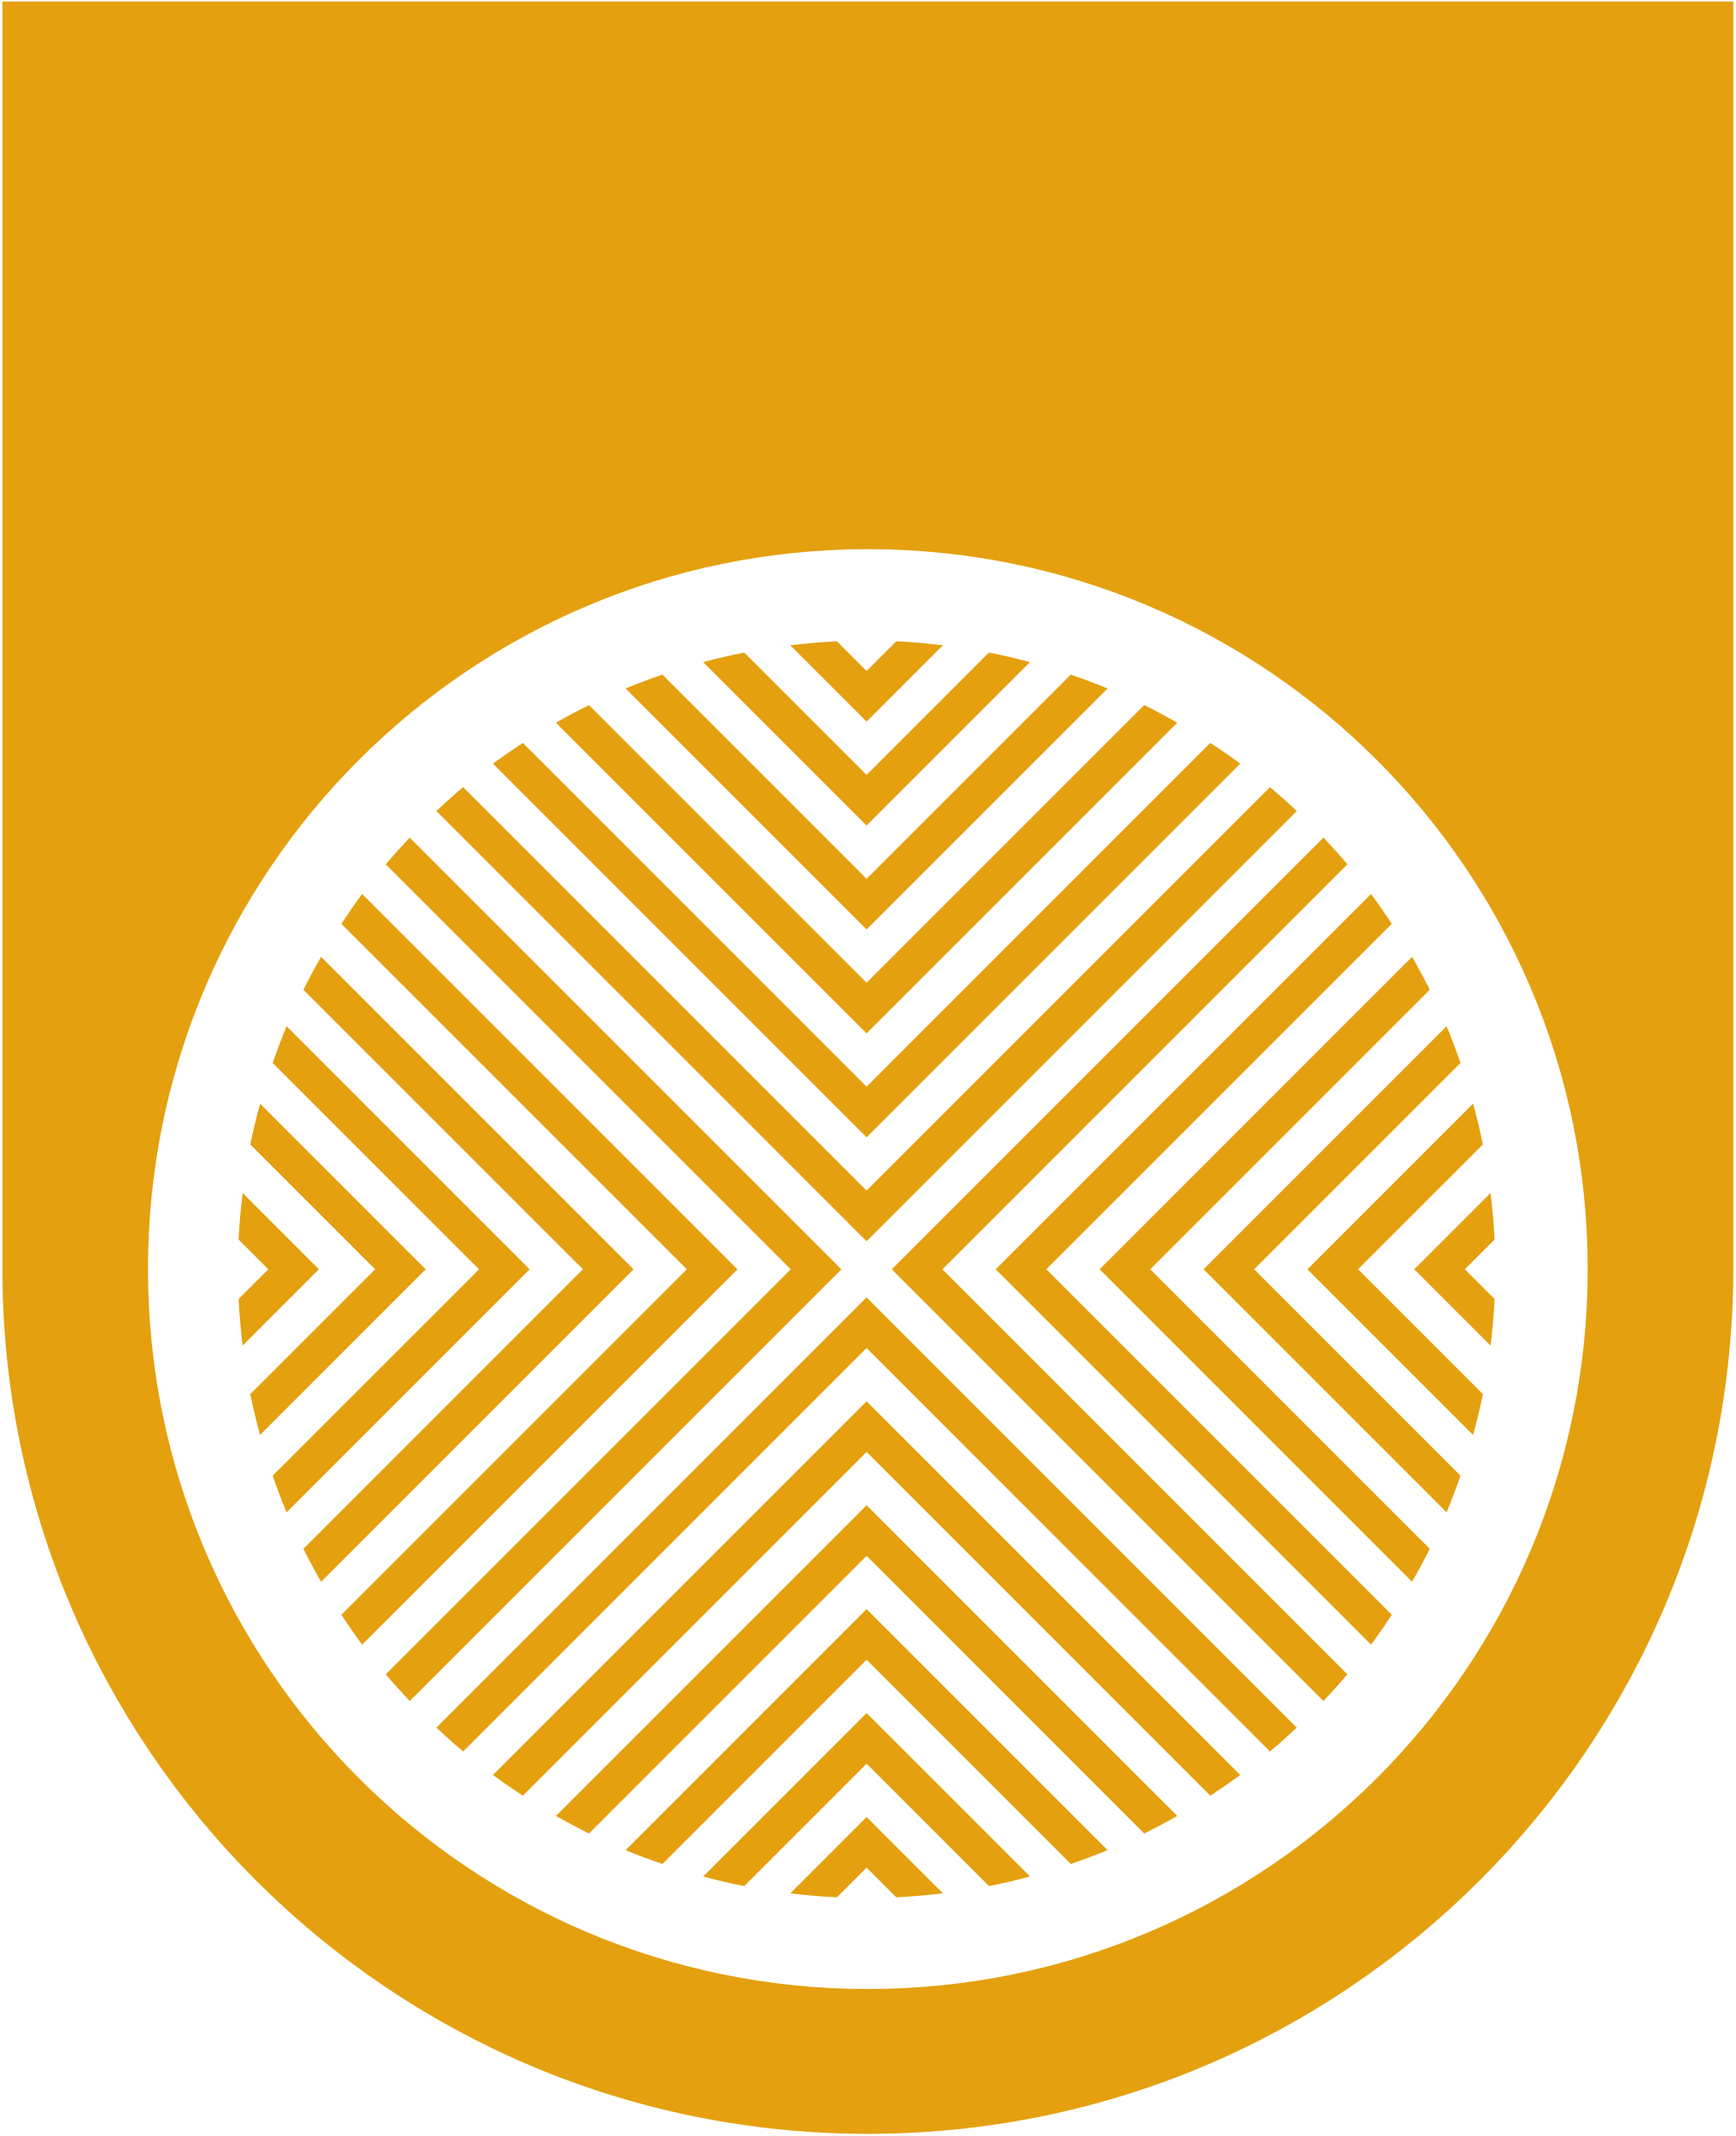
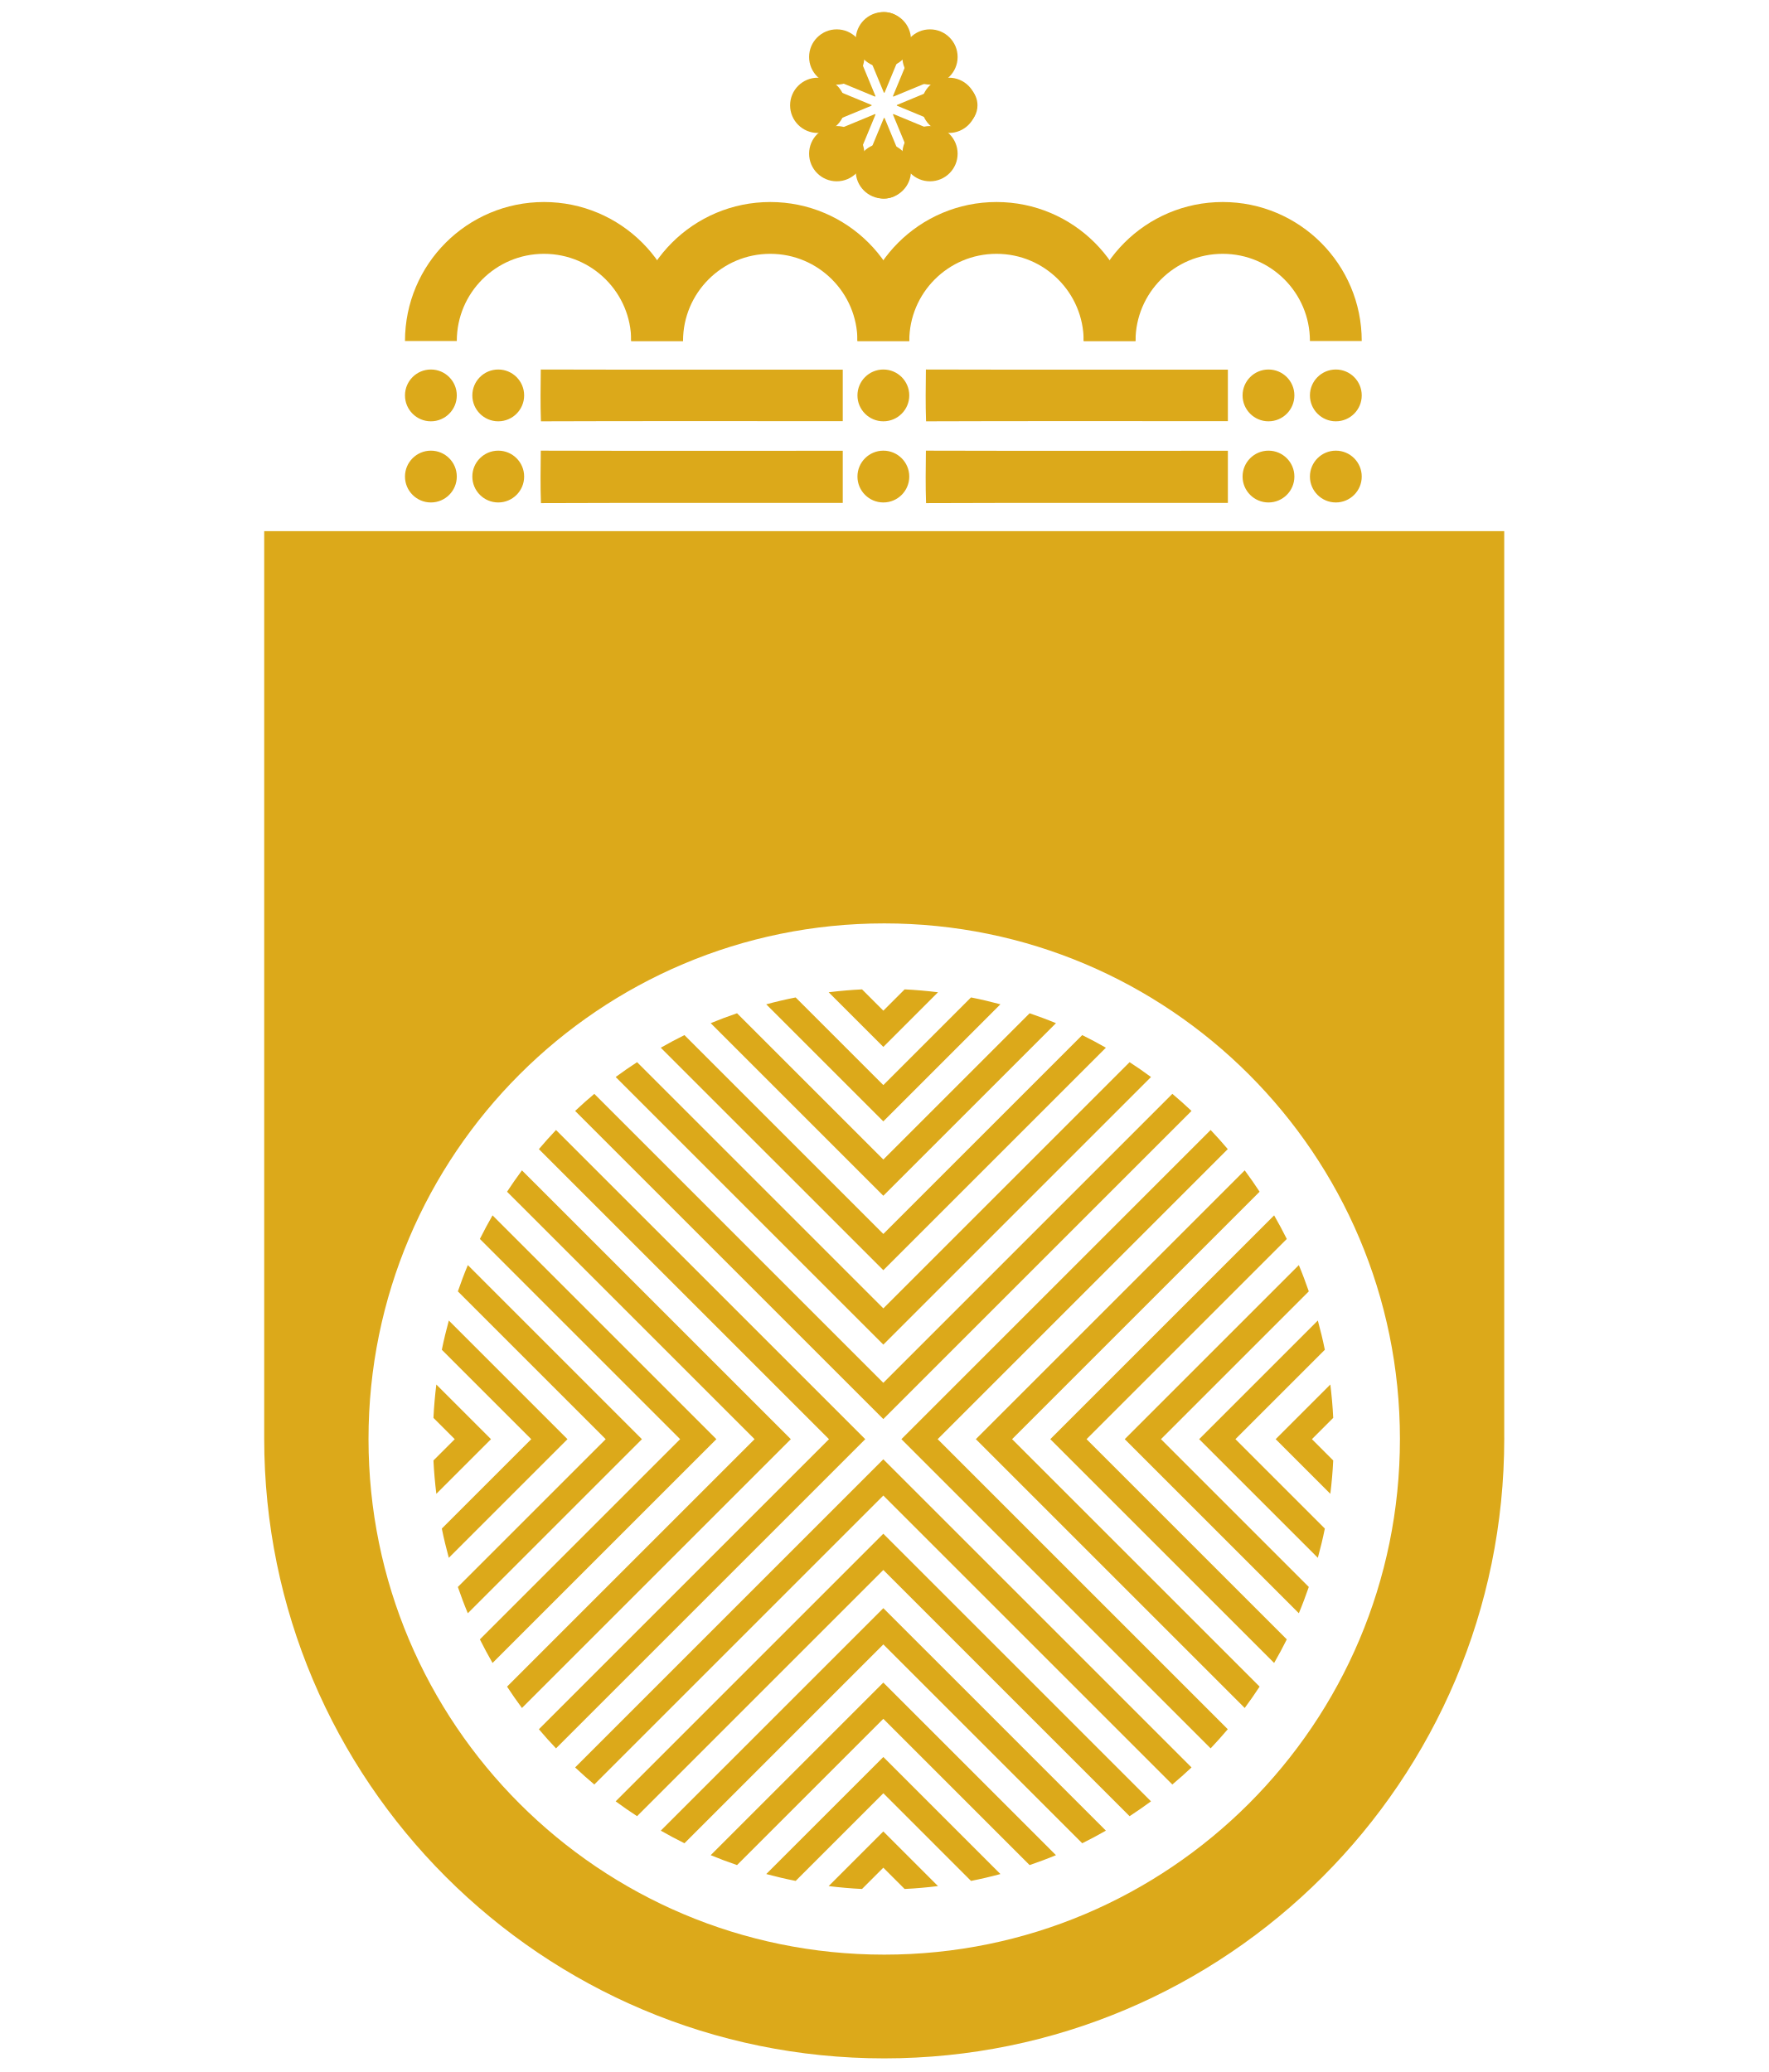
- <svg xmlns="http://www.w3.org/2000/svg" width="720" height="886" viewBox="0 0 720 886">
-   <path id="Path" fill="#e4a00e" stroke="none" d="M 360 885.105 C 161.721 885.105 0.982 724.367 0.982 526.088 C 0.982 525.617 0.996 525.13 0.982 524.66 L 0.982 0.625 L 719.004 0.625 L 719.004 524.66 C 719.004 525.13 719.018 525.603 719.018 526.088 C 719.018 724.367 558.279 885.105 360 885.105 Z M 360 825.029 C 524.923 825.029 658.619 691.331 658.619 526.408 C 658.619 361.485 524.923 227.787 360 227.787 C 195.077 227.787 61.381 361.485 61.381 526.408 C 61.381 691.331 195.077 825.029 360 825.029 Z M 347.15 787 C 340.64 786.7 334.205 786.107 327.828 785.332 L 359.48 753.68 L 391.133 785.332 C 384.755 786.099 378.321 786.7 371.811 787 L 359.48 774.672 L 347.15 787 Z M 308.721 782.332 C 302.969 781.198 297.299 779.856 291.697 778.355 L 359.49 710.564 L 427.281 778.355 C 421.671 779.864 416.002 781.198 410.258 782.332 L 359.49 731.562 L 308.721 782.332 Z M 274.773 773.162 C 269.622 771.395 264.521 769.502 259.52 767.426 L 359.48 667.465 L 459.443 767.426 C 454.442 769.502 449.339 771.395 444.188 773.162 L 359.48 688.455 L 274.773 773.162 Z M 244.322 760.523 C 239.671 758.231 235.11 755.78 230.625 753.221 L 359.49 624.365 L 488.354 753.221 C 483.86 755.78 479.308 758.231 474.656 760.523 L 359.49 645.355 L 244.322 760.523 Z M 216.887 744.842 C 212.677 742.082 208.533 739.241 204.49 736.248 L 359.48 581.258 L 514.471 736.248 C 510.436 739.241 506.284 742.082 502.074 744.842 L 359.48 602.25 L 216.887 744.842 Z M 192.129 726.494 C 188.328 723.31 184.633 720 181.023 716.607 L 359.48 538.15 L 537.939 716.607 C 534.33 720 530.635 723.31 526.834 726.494 L 359.48 559.141 L 192.129 726.494 Z M 169.953 705.57 C 166.544 701.969 163.226 698.283 160.033 694.49 L 328.02 526.504 L 160.033 358.518 C 163.234 354.725 166.552 351.041 169.953 347.439 L 349.018 526.504 L 169.953 705.57 Z M 549.008 705.562 L 369.943 526.496 L 549.008 347.432 C 552.417 351.033 555.737 354.717 558.93 358.51 L 390.943 526.496 L 558.93 694.482 C 555.729 698.275 552.409 701.961 549.008 705.562 Z M 150.23 682.186 C 147.229 678.159 144.377 674.016 141.609 669.814 L 284.93 526.496 L 141.609 383.186 C 144.377 378.984 147.229 374.841 150.23 370.814 L 305.92 526.504 L 150.23 682.186 Z M 568.74 682.178 L 413.051 526.496 L 568.74 370.814 C 571.741 374.841 574.594 378.984 577.361 383.186 L 434.041 526.496 L 577.361 669.807 C 574.594 674.008 571.741 678.151 568.74 682.178 Z M 133.197 656.111 C 130.63 651.635 128.18 647.082 125.871 642.447 L 241.82 526.496 L 125.871 410.545 C 128.172 405.91 130.63 401.357 133.197 396.881 L 262.812 526.496 L 133.197 656.111 Z M 585.771 656.111 L 456.158 526.496 L 585.771 396.881 C 588.339 401.357 590.79 405.91 593.1 410.545 L 477.15 526.496 L 593.1 642.447 C 590.799 647.082 588.339 651.635 585.771 656.111 Z M 118.883 627.316 C 116.79 622.323 114.899 617.237 113.115 612.094 L 198.723 526.504 L 113.125 440.906 C 114.909 435.763 116.8 430.669 118.893 425.684 L 219.697 526.504 L 118.883 627.316 Z M 600.078 627.309 L 499.266 526.496 L 600.078 425.684 C 602.169 430.673 604.059 435.755 605.842 440.895 L 520.248 526.488 L 605.846 612.086 C 604.062 617.229 602.171 622.323 600.078 627.309 Z M 605.842 440.895 L 605.846 440.891 L 605.846 440.906 C 605.844 440.902 605.843 440.898 605.842 440.895 Z M 107.881 595.213 C 106.364 589.628 104.98 583.992 103.83 578.273 L 155.613 526.504 L 103.838 474.727 C 104.988 468.999 106.371 463.364 107.889 457.787 L 176.598 526.496 L 107.881 595.213 Z M 611.08 595.213 L 542.363 526.496 L 611.08 457.779 C 612.597 463.365 613.982 469 615.133 474.719 L 563.355 526.496 L 615.133 578.273 C 613.982 584.001 612.597 589.636 611.08 595.213 Z M 100.652 558.15 C 99.885 551.773 99.286 545.337 98.986 538.826 L 111.314 526.496 L 98.986 514.168 C 99.286 507.657 99.877 501.219 100.652 494.842 L 132.307 526.496 L 100.652 558.15 Z M 618.318 558.15 L 586.664 526.496 L 618.318 494.842 C 619.085 501.219 619.684 507.657 619.984 514.168 L 607.654 526.496 L 619.984 538.826 C 619.684 545.337 619.094 551.773 618.318 558.15 Z M 359.48 514.85 L 181.023 336.395 C 184.633 333.002 188.328 329.69 192.129 326.506 L 359.48 493.859 L 526.834 326.506 C 530.635 329.69 534.33 333.002 537.939 336.395 L 359.48 514.85 Z M 359.49 471.742 L 204.5 316.752 C 208.535 313.759 212.685 310.918 216.895 308.158 L 359.49 450.752 L 502.082 308.158 C 506.292 310.918 510.437 313.759 514.48 316.752 L 359.49 471.742 Z M 359.48 428.635 L 230.617 299.781 C 235.11 297.222 239.663 294.769 244.314 292.477 L 359.48 407.645 L 474.648 292.477 C 479.3 294.769 483.861 297.222 488.346 299.781 L 359.48 428.635 Z M 359.48 385.527 L 259.52 285.566 C 264.521 283.491 269.622 281.597 274.773 279.83 L 359.49 364.545 L 444.195 279.84 C 449.347 281.607 454.449 283.498 459.451 285.574 L 359.48 385.527 Z M 359.48 342.438 L 291.689 274.646 C 297.3 273.138 302.969 271.804 308.713 270.67 L 359.48 321.43 L 410.25 270.66 C 416.002 271.794 421.671 273.136 427.273 274.637 L 359.48 342.438 Z M 359.49 299.32 L 327.836 267.668 C 334.213 266.901 340.647 266.3 347.158 266 L 359.49 278.33 L 371.818 266 C 378.329 266.3 384.765 266.893 391.143 267.668 L 359.49 299.32 Z" />
+ <svg xmlns="http://www.w3.org/2000/svg" width="1024" height="1200" viewBox="0 0 1024 1200">
+   <path id="Path" fill="#dca91a" stroke="none" d="M 512 1192.105 C 313.721 1192.105 152.982 1031.367 152.982 833.088 C 152.982 832.617 152.996 832.13 152.982 831.66 L 152.982 307.625 L 871.004 307.625 L 871.004 831.66 C 871.004 832.13 871.018 832.603 871.018 833.088 C 871.018 1031.367 710.279 1192.105 512 1192.105 Z M 512 1132.029 C 676.923 1132.029 810.619 998.331 810.619 833.408 C 810.619 668.485 676.923 534.787 512 534.787 C 347.077 534.787 213.381 668.485 213.381 833.408 C 213.381 998.331 347.077 1132.029 512 1132.029 Z M 499.15 1094 C 492.64 1093.7 486.205 1093.107 479.828 1092.332 L 511.48 1060.68 L 543.133 1092.332 C 536.755 1093.099 530.321 1093.7 523.811 1094 L 511.48 1081.672 L 499.15 1094 Z M 460.721 1089.332 C 454.969 1088.198 449.299 1086.856 443.697 1085.355 L 511.49 1017.564 L 579.281 1085.355 C 573.671 1086.864 568.002 1088.198 562.258 1089.332 L 511.49 1038.562 L 460.721 1089.332 Z M 426.773 1080.162 C 421.622 1078.395 416.521 1076.501 411.52 1074.426 L 511.48 974.465 L 611.443 1074.426 C 606.442 1076.501 601.339 1078.395 596.188 1080.162 L 511.48 995.455 L 426.773 1080.162 Z M 396.322 1067.523 C 391.671 1065.231 387.11 1062.78 382.625 1060.221 L 511.49 931.365 L 640.354 1060.221 C 635.86 1062.78 631.308 1065.231 626.656 1067.523 L 511.49 952.355 L 396.322 1067.523 Z M 368.887 1051.842 C 364.677 1049.083 360.533 1046.241 356.49 1043.248 L 511.48 888.258 L 666.471 1043.248 C 662.436 1046.241 658.284 1049.083 654.074 1051.842 L 511.48 909.25 L 368.887 1051.842 Z M 344.129 1033.494 C 340.328 1030.31 336.633 1027 333.023 1023.607 L 511.48 845.15 L 689.939 1023.607 C 686.33 1027 682.635 1030.31 678.834 1033.494 L 511.48 866.141 L 344.129 1033.494 Z M 321.953 1012.57 C 318.544 1008.969 315.226 1005.283 312.033 1001.49 L 480.02 833.504 L 312.033 665.518 C 315.234 661.725 318.552 658.041 321.953 654.439 L 501.018 833.504 L 321.953 1012.57 Z M 701.008 1012.562 L 521.943 833.496 L 701.008 654.432 C 704.417 658.033 707.737 661.717 710.93 665.51 L 542.943 833.496 L 710.93 1001.482 C 707.729 1005.275 704.409 1008.961 701.008 1012.562 Z M 302.23 989.186 C 299.229 985.159 296.377 981.016 293.609 976.814 L 436.93 833.496 L 293.609 690.186 C 296.377 685.984 299.229 681.841 302.23 677.814 L 457.92 833.504 L 302.23 989.186 Z M 720.74 989.178 L 565.051 833.496 L 720.74 677.814 C 723.741 681.841 726.594 685.984 729.361 690.186 L 586.041 833.496 L 729.361 976.807 C 726.594 981.008 723.741 985.151 720.74 989.178 Z M 285.197 963.111 C 282.63 958.635 280.18 954.082 277.871 949.447 L 393.82 833.496 L 277.871 717.545 C 280.172 712.91 282.63 708.358 285.197 703.881 L 414.812 833.496 L 285.197 963.111 Z M 737.771 963.111 L 608.158 833.496 L 737.771 703.881 C 740.339 708.358 742.79 712.91 745.1 717.545 L 629.15 833.496 L 745.1 949.447 C 742.799 954.082 740.339 958.635 737.771 963.111 Z M 270.883 934.316 C 268.79 929.323 266.899 924.237 265.115 919.094 L 350.723 833.504 L 265.125 747.906 C 266.909 742.763 268.8 737.669 270.893 732.684 L 371.697 833.504 L 270.883 934.316 Z M 752.078 934.309 L 651.266 833.496 L 752.078 732.684 C 754.169 737.673 756.059 742.755 757.842 747.895 L 672.248 833.488 L 757.846 919.086 C 756.062 924.229 754.171 929.323 752.078 934.309 Z M 757.842 747.895 L 757.846 747.891 L 757.846 747.906 C 757.844 747.902 757.843 747.898 757.842 747.895 Z M 259.881 902.213 C 258.364 896.628 256.98 890.992 255.83 885.273 L 307.613 833.504 L 255.838 781.727 C 256.988 775.999 258.371 770.364 259.889 764.787 L 328.598 833.496 L 259.881 902.213 Z M 763.08 902.213 L 694.363 833.496 L 763.08 764.779 C 764.597 770.365 765.982 776 767.133 781.719 L 715.355 833.496 L 767.133 885.273 C 765.982 891.001 764.597 896.636 763.08 902.213 Z M 252.652 865.15 C 251.885 858.773 251.286 852.337 250.986 845.826 L 263.314 833.496 L 250.986 821.168 C 251.286 814.657 251.877 808.219 252.652 801.842 L 284.307 833.496 L 252.652 865.15 Z M 770.318 865.15 L 738.664 833.496 L 770.318 801.842 C 771.085 808.219 771.684 814.657 771.984 821.168 L 759.654 833.496 L 771.984 845.826 C 771.684 852.337 771.094 858.773 770.318 865.15 Z M 511.48 821.85 L 333.023 643.395 C 336.633 640.002 340.328 636.69 344.129 633.506 L 511.48 800.859 L 678.834 633.506 C 682.635 636.69 686.33 640.002 689.939 643.395 L 511.48 821.85 Z M 511.49 778.742 L 356.5 623.752 C 360.535 620.759 364.685 617.918 368.895 615.158 L 511.49 757.752 L 654.082 615.158 C 658.292 617.918 662.437 620.759 666.48 623.752 L 511.49 778.742 Z M 511.48 735.635 L 382.617 606.781 C 387.11 604.222 391.663 601.769 396.314 599.477 L 511.48 714.645 L 626.648 599.477 C 631.3 601.769 635.861 604.222 640.346 606.781 L 511.48 735.635 Z M 511.48 692.527 L 411.52 592.566 C 416.521 590.491 421.622 588.597 426.773 586.83 L 511.49 671.545 L 596.195 586.84 C 601.347 588.607 606.449 590.498 611.451 592.574 L 511.48 692.527 Z M 511.48 649.438 L 443.689 581.646 C 449.3 580.138 454.969 578.804 460.713 577.67 L 511.48 628.43 L 562.25 577.66 C 568.002 578.794 573.671 580.136 579.273 581.637 L 511.48 649.438 Z M 511.49 606.32 L 479.836 574.668 C 486.213 573.901 492.647 573.3 499.158 573 L 511.49 585.33 L 523.818 573 C 530.329 573.3 536.765 573.893 543.143 574.668 L 511.49 606.32 Z" />
+   <g id="Group-copy">
+     <path id="svg6-copy-6" fill="#f3852b" stroke="none" visibility="hidden" d="M 313.515 308 C 312.671 302.338 313.063 296.662 313.304 291 C 445.862 291.096 578.42 291.022 710.977 291.037 C 711.008 296.677 711.008 302.309 710.977 307.941 C 578.48 307.978 445.983 307.867 313.515 308 Z" />
+     <path id="svg6-copy-2" fill="#dca91a" stroke="none" d="M 313.227 291.38 C 312.855 281.262 313.028 271.118 313.134 261 C 371.419 261.172 429.705 261.04 487.99 261.066 C 488.003 271.144 488.003 281.209 487.99 291.274 C 429.731 291.34 371.472 291.142 313.227 291.38 Z" />
+     <path id="svg6-copy-4" fill="#dca91a" stroke="none" d="M 536.227 291.38 C 535.855 281.262 536.028 271.118 536.134 261 C 594.419 261.172 652.705 261.04 710.99 261.066 C 711.003 271.144 711.003 281.209 710.99 291.274 C 652.731 291.34 594.472 291.142 536.227 291.38 Z" />
+     <path id="svg6-copy-3" fill="#dca91a" stroke="none" d="M 313.227 244 C 312.855 234.009 313.028 223.991 313.134 214 C 371.419 214.17 429.705 214.039 487.99 214.065 C 488.003 224.017 488.003 233.956 487.99 243.895 C 429.731 243.961 371.472 243.765 313.227 244 Z" />
+     <path id="svg6-copy-5" fill="#dca91a" stroke="none" d="M 536.227 244 C 535.855 234.009 536.028 223.991 536.134 214 C 594.419 214.17 652.705 214.039 710.99 214.065 C 711.003 224.017 711.003 233.956 710.99 243.895 C 652.731 243.961 594.472 243.765 536.227 244 Z" />
+     <g id="Group">
+       <path id="Shape-copy-12" fill="#dca91a" fill-rule="evenodd" stroke="none" d="M 264.5 229 C 264.5 220.716 257.784 214 249.5 214 C 241.216 214 234.5 220.716 234.5 229 C 234.5 237.284 241.216 244 249.5 244 C 257.784 244 264.5 237.284 264.5 229 Z" />
+       <path id="Shape-copy-15" fill="#dca91a" fill-rule="evenodd" stroke="none" d="M 303.5 229 C 303.5 220.716 296.784 214 288.5 214 C 280.216 214 273.5 220.716 273.5 229 C 273.5 237.284 280.216 244 288.5 244 C 296.784 244 303.5 237.284 303.5 229 Z" />
+       <path id="Shape-copy-17" fill="#dca91a" fill-rule="evenodd" stroke="none" d="M 264.5 276 C 264.5 267.716 257.784 261 249.5 261 C 241.216 261 234.5 267.716 234.5 276 C 234.5 284.284 241.216 291 249.5 291 C 257.784 291 264.5 284.284 264.5 276 Z" />
+       <path id="Shape-copy-16" fill="#dca91a" fill-rule="evenodd" stroke="none" d="M 303.5 276 C 303.5 267.716 296.784 261 288.5 261 C 280.216 261 273.5 267.716 273.5 276 C 273.5 284.284 280.216 291 288.5 291 C 296.784 291 303.5 284.284 303.5 276 Z" />
+       <path id="Shape-copy-19" fill="#dca91a" fill-rule="evenodd" stroke="none" d="M 749.5 276 C 749.5 267.716 742.784 261 734.5 261 C 726.216 261 719.5 267.716 719.5 276 C 719.5 284.284 726.216 291 734.5 291 C 742.784 291 749.5 284.284 749.5 276 Z" />
+       <path id="Shape-copy-18" fill="#dca91a" fill-rule="evenodd" stroke="none" d="M 788.5 276 C 788.5 267.716 781.784 261 773.5 261 C 765.216 261 758.5 267.716 758.5 276 C 758.5 284.284 765.216 291 773.5 291 C 781.784 291 788.5 284.284 788.5 276 Z" />
+       <path id="Shape-copy-13" fill="#dca91a" fill-rule="evenodd" stroke="none" d="M 788.5 229 C 788.5 220.716 781.784 214 773.5 214 C 765.216 214 758.5 220.716 758.5 229 C 758.5 237.284 765.216 244 773.5 244 C 781.784 244 788.5 237.284 788.5 229 Z" />
+       <path id="Shape-copy-14" fill="#dca91a" fill-rule="evenodd" stroke="none" d="M 749.5 229 C 749.5 220.716 742.784 214 734.5 214 C 726.216 214 719.5 220.716 719.5 229 C 719.5 237.284 726.216 244 734.5 244 C 742.784 244 749.5 237.284 749.5 229 Z" />
+       <path id="Shape-copy-20" fill="#dca91a" fill-rule="evenodd" stroke="none" d="M 526.5 229 C 526.5 220.716 519.784 214 511.5 214 C 503.216 214 496.5 220.716 496.5 229 C 496.5 237.284 503.216 244 511.5 244 C 519.784 244 526.5 237.284 526.5 229 Z" />
+       <path id="Shape-copy-21" fill="#dca91a" fill-rule="evenodd" stroke="none" d="M 526.5 276 C 526.5 267.716 519.784 261 511.5 261 C 503.216 261 496.5 267.716 496.5 276 C 496.5 284.284 503.216 291 511.5 291 C 519.784 291 526.5 284.284 526.5 276 Z" />
+     </g>
+     <g id="g1">
+       <path id="Path-copy-4" fill="#dca91a" stroke="none" d="M 512 7 C 502.701 7 496.384 16.448 499.943 25.04 L 511.755 53.558 C 511.844 53.774 512.155 53.774 512.245 53.558 L 524.057 25.04 C 527.615 16.448 521.299 7 512 7 Z M 482.502 18.998 C 479.392 19.118 476.286 20.354 473.82 22.821 C 467.245 29.395 469.456 40.541 478.047 44.1 L 506.566 55.913 C 506.785 56.001 506.992 55.783 506.904 55.566 L 495.1 27.048 C 492.875 21.679 487.686 18.798 482.502 18.998 Z M 541.497 18.998 C 536.313 18.798 531.125 21.679 528.9 27.048 L 517.088 55.566 C 516.999 55.785 517.218 55.993 517.434 55.904 L 545.952 44.1 C 554.544 40.541 556.76 29.389 550.18 22.812 C 547.714 20.347 544.608 19.118 541.497 18.998 Z M 471.187 47.939 C 464.24 47.859 458 53.445 458 61 C 458 70.299 467.448 76.616 476.039 73.057 L 504.558 61.245 C 504.774 61.156 504.774 60.845 504.558 60.755 L 476.039 48.943 C 474.428 48.275 472.791 47.958 471.187 47.939 Z M 552.812 47.939 C 551.209 47.958 549.571 48.275 547.96 48.943 L 519.442 60.755 C 519.226 60.845 519.226 61.156 519.442 61.245 L 547.96 73.057 C 556.552 76.616 566 70.299 566 61 C 566 53.445 559.76 47.859 552.812 47.939 Z M 517.434 66.088 C 517.215 65.999 517.007 66.218 517.096 66.434 L 528.9 94.952 C 532.459 103.544 543.611 105.76 550.188 99.181 C 556.762 92.606 554.544 81.459 545.952 77.901 L 517.434 66.088 Z M 506.566 66.097 L 478.047 77.901 C 469.456 81.459 467.243 92.603 473.82 99.181 C 480.395 105.755 491.541 103.544 495.1 94.952 L 506.912 66.434 C 507.001 66.215 506.782 66.008 506.566 66.097 Z M 512 68.282 C 511.9 68.282 511.8 68.334 511.755 68.442 L 499.943 96.96 C 496.384 105.552 502.701 115 512 115 C 521.299 115 527.615 105.552 524.057 96.96 L 512.245 68.442 C 512.2 68.334 512.1 68.282 512 68.282 Z" />
+       <g id="g2">
+         <path id="Shape" fill="#dca91a" fill-rule="evenodd" stroke="none" d="M 565.5 61 C 565.5 52.163 558.337 45 549.5 45 C 540.663 45 533.5 52.163 533.5 61 C 533.5 69.837 540.663 77 549.5 77 C 558.337 77 565.5 69.837 565.5 61 Z" />
+         <path id="Shape-copy" fill="#dca91a" fill-rule="evenodd" stroke="none" d="M 554.5 89 C 554.5 80.163 547.337 73 538.5 73 C 529.663 73 522.5 80.163 522.5 89 C 522.5 97.837 529.663 105 538.5 105 C 547.337 105 554.5 97.837 554.5 89 Z" />
+         <path id="Shape-copy-2" fill="#dca91a" fill-rule="evenodd" stroke="none" d="M 527.5 99 C 527.5 90.163 520.337 83 511.5 83 C 502.663 83 495.5 90.163 495.5 99 C 495.5 107.837 502.663 115 511.5 115 C 520.337 115 527.5 107.837 527.5 99 Z" />
+         <path id="Shape-copy-3" fill="#dca91a" fill-rule="evenodd" stroke="none" d="M 489.5 61 C 489.5 52.163 482.337 45 473.5 45 C 464.663 45 457.5 52.163 457.5 61 C 457.5 69.837 464.663 77 473.5 77 C 482.337 77 489.5 69.837 489.5 61 Z" />
+         <path id="Shape-copy-4" fill="#dca91a" fill-rule="evenodd" stroke="none" d="M 500.5 89 C 500.5 80.163 493.337 73 484.5 73 C 475.663 73 468.5 80.163 468.5 89 C 468.5 97.837 475.663 105 484.5 105 C 493.337 105 500.5 97.837 500.5 89 Z" />
+         <path id="Shape-copy-7" fill="#dca91a" fill-rule="evenodd" stroke="none" d="M 554.5 33 C 554.5 41.837 547.337 49 538.5 49 C 529.663 49 522.5 41.837 522.5 33 C 522.5 24.163 529.663 17 538.5 17 C 547.337 17 554.5 24.163 554.5 33 Z" />
+         <path id="Shape-copy-6" fill="#dca91a" fill-rule="evenodd" stroke="none" d="M 527.5 23 C 527.5 31.837 520.337 39 511.5 39 C 502.663 39 495.5 31.837 495.5 23 C 495.5 14.163 502.663 7 511.5 7 C 520.337 7 527.5 14.163 527.5 23 Z" />
+         <path id="Shape-copy-5" fill="#dca91a" fill-rule="evenodd" stroke="none" d="M 500.5 33 C 500.5 41.837 493.337 49 484.5 49 C 475.663 49 468.5 41.837 468.5 33 C 468.5 24.163 475.663 17 484.5 17 C 493.337 17 500.5 24.163 500.5 33 Z" />
+       </g>
+     </g>
+     <g id="g3">
+       <path id="path1" fill="none" stroke="#dca91a" stroke-width="30" d="M 380.5 197.5 C 380.5 161.325 351.175 132 315 132 C 278.825 132 249.5 161.325 249.5 197.5 M 380.5 197.5" />
+       <path id="Path-copy" fill="none" stroke="#dca91a" stroke-width="30" d="M 511.5 197.5 C 511.5 161.325 482.175 132 446 132 C 409.825 132 380.5 161.325 380.5 197.5 M 511.5 197.5" />
+       <path id="Path-copy-2" fill="none" stroke="#dca91a" stroke-width="30" d="M 642.5 197.5 C 642.5 161.325 613.175 132 577 132 C 540.825 132 511.5 161.325 511.5 197.5 M 642.5 197.5" />
+       <path id="Path-copy-3" fill="none" stroke="#dca91a" stroke-width="30" d="M 773.5 197.5 C 773.5 161.325 744.175 132 708 132 C 671.825 132 642.5 161.325 642.5 197.5 M 773.5 197.5" />
+     </g>
+   </g>
</svg>
